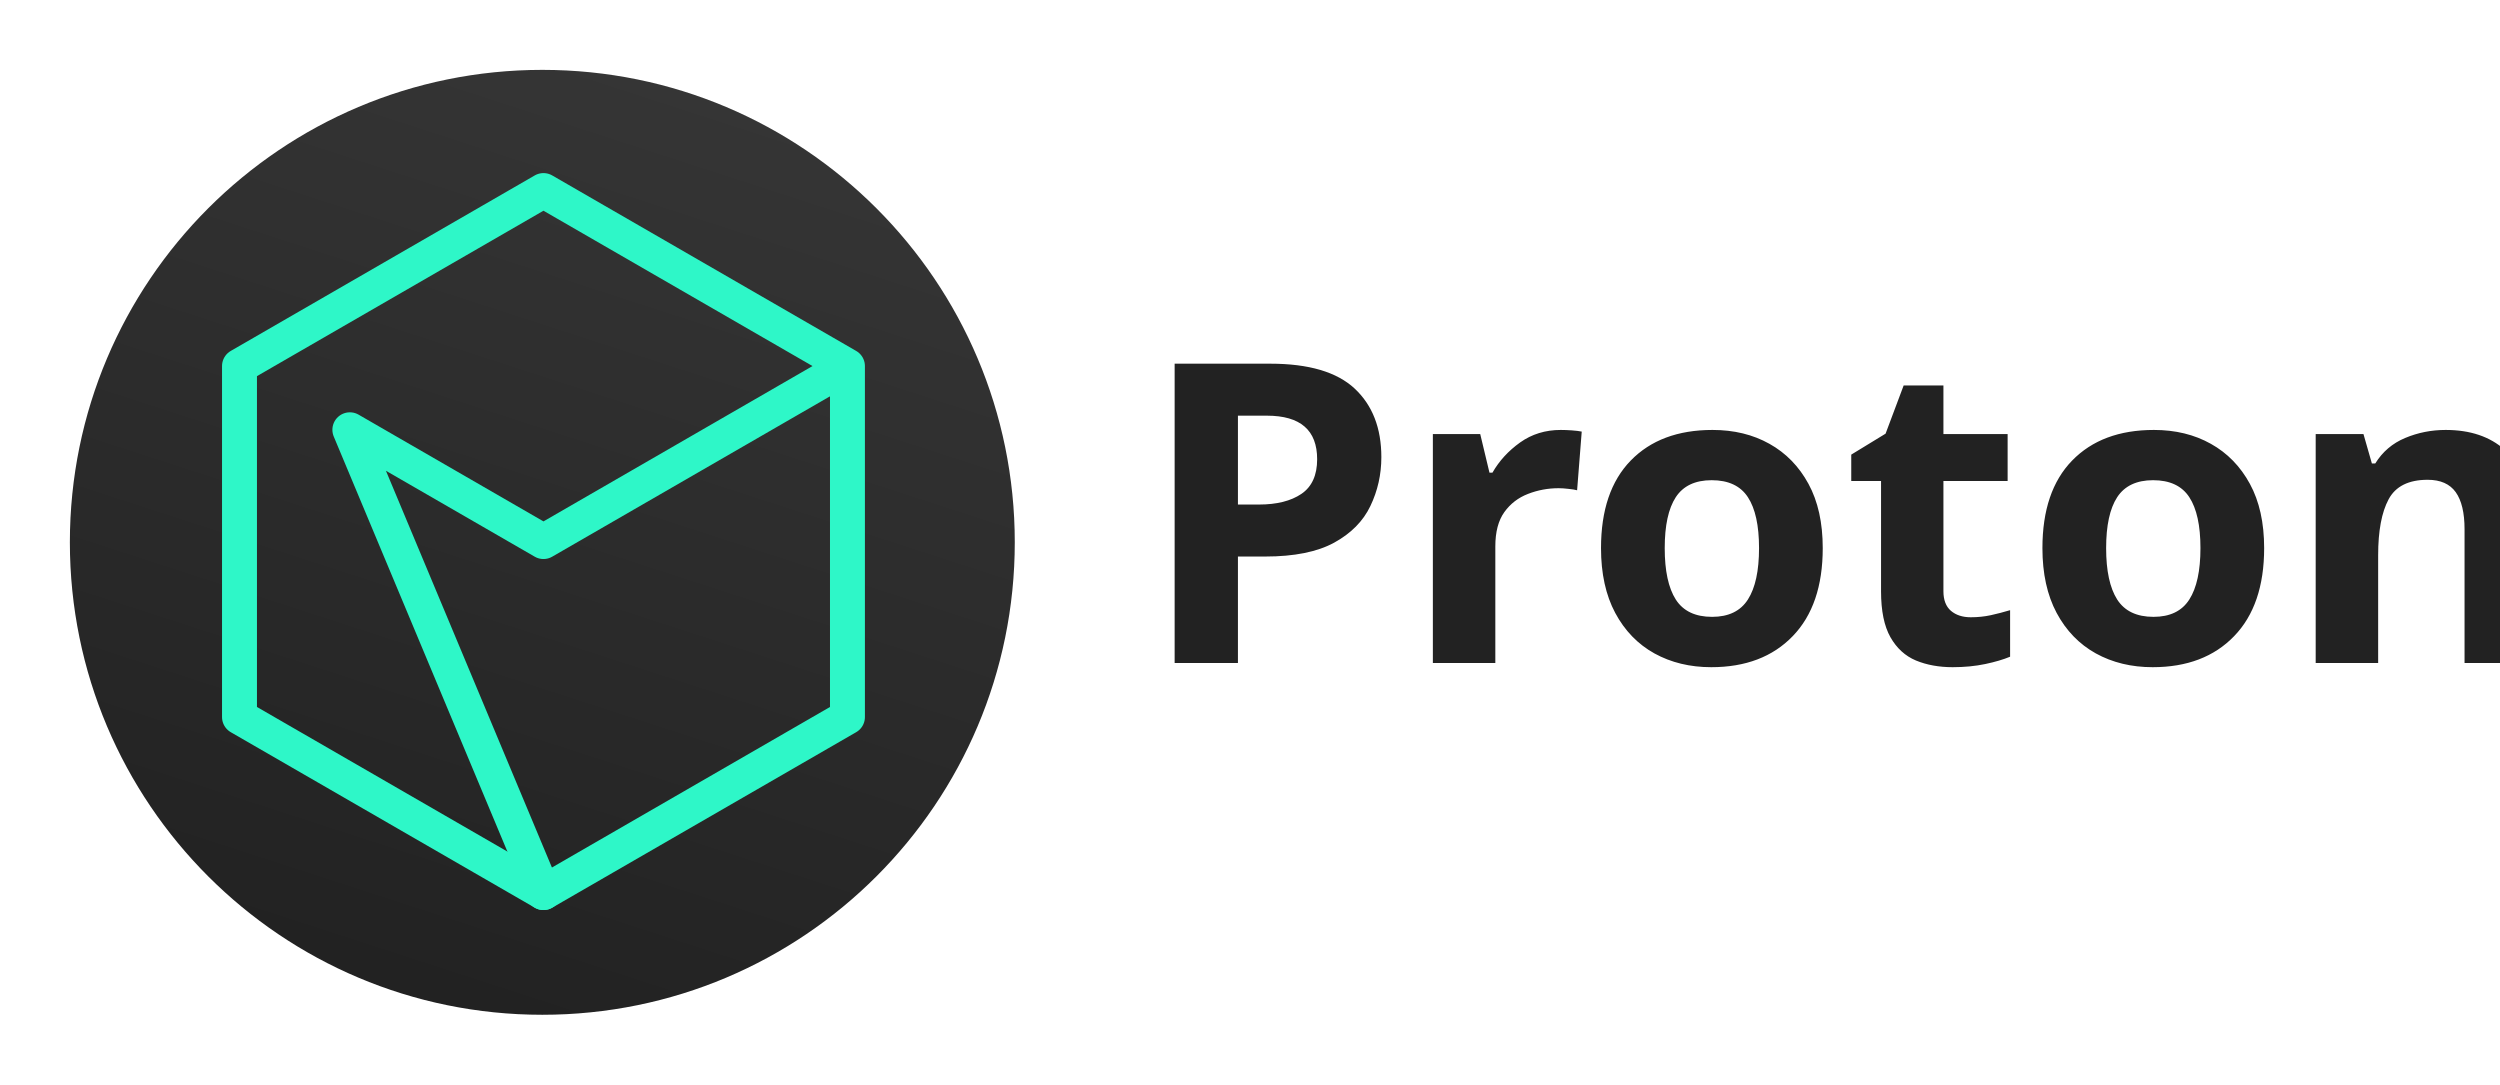
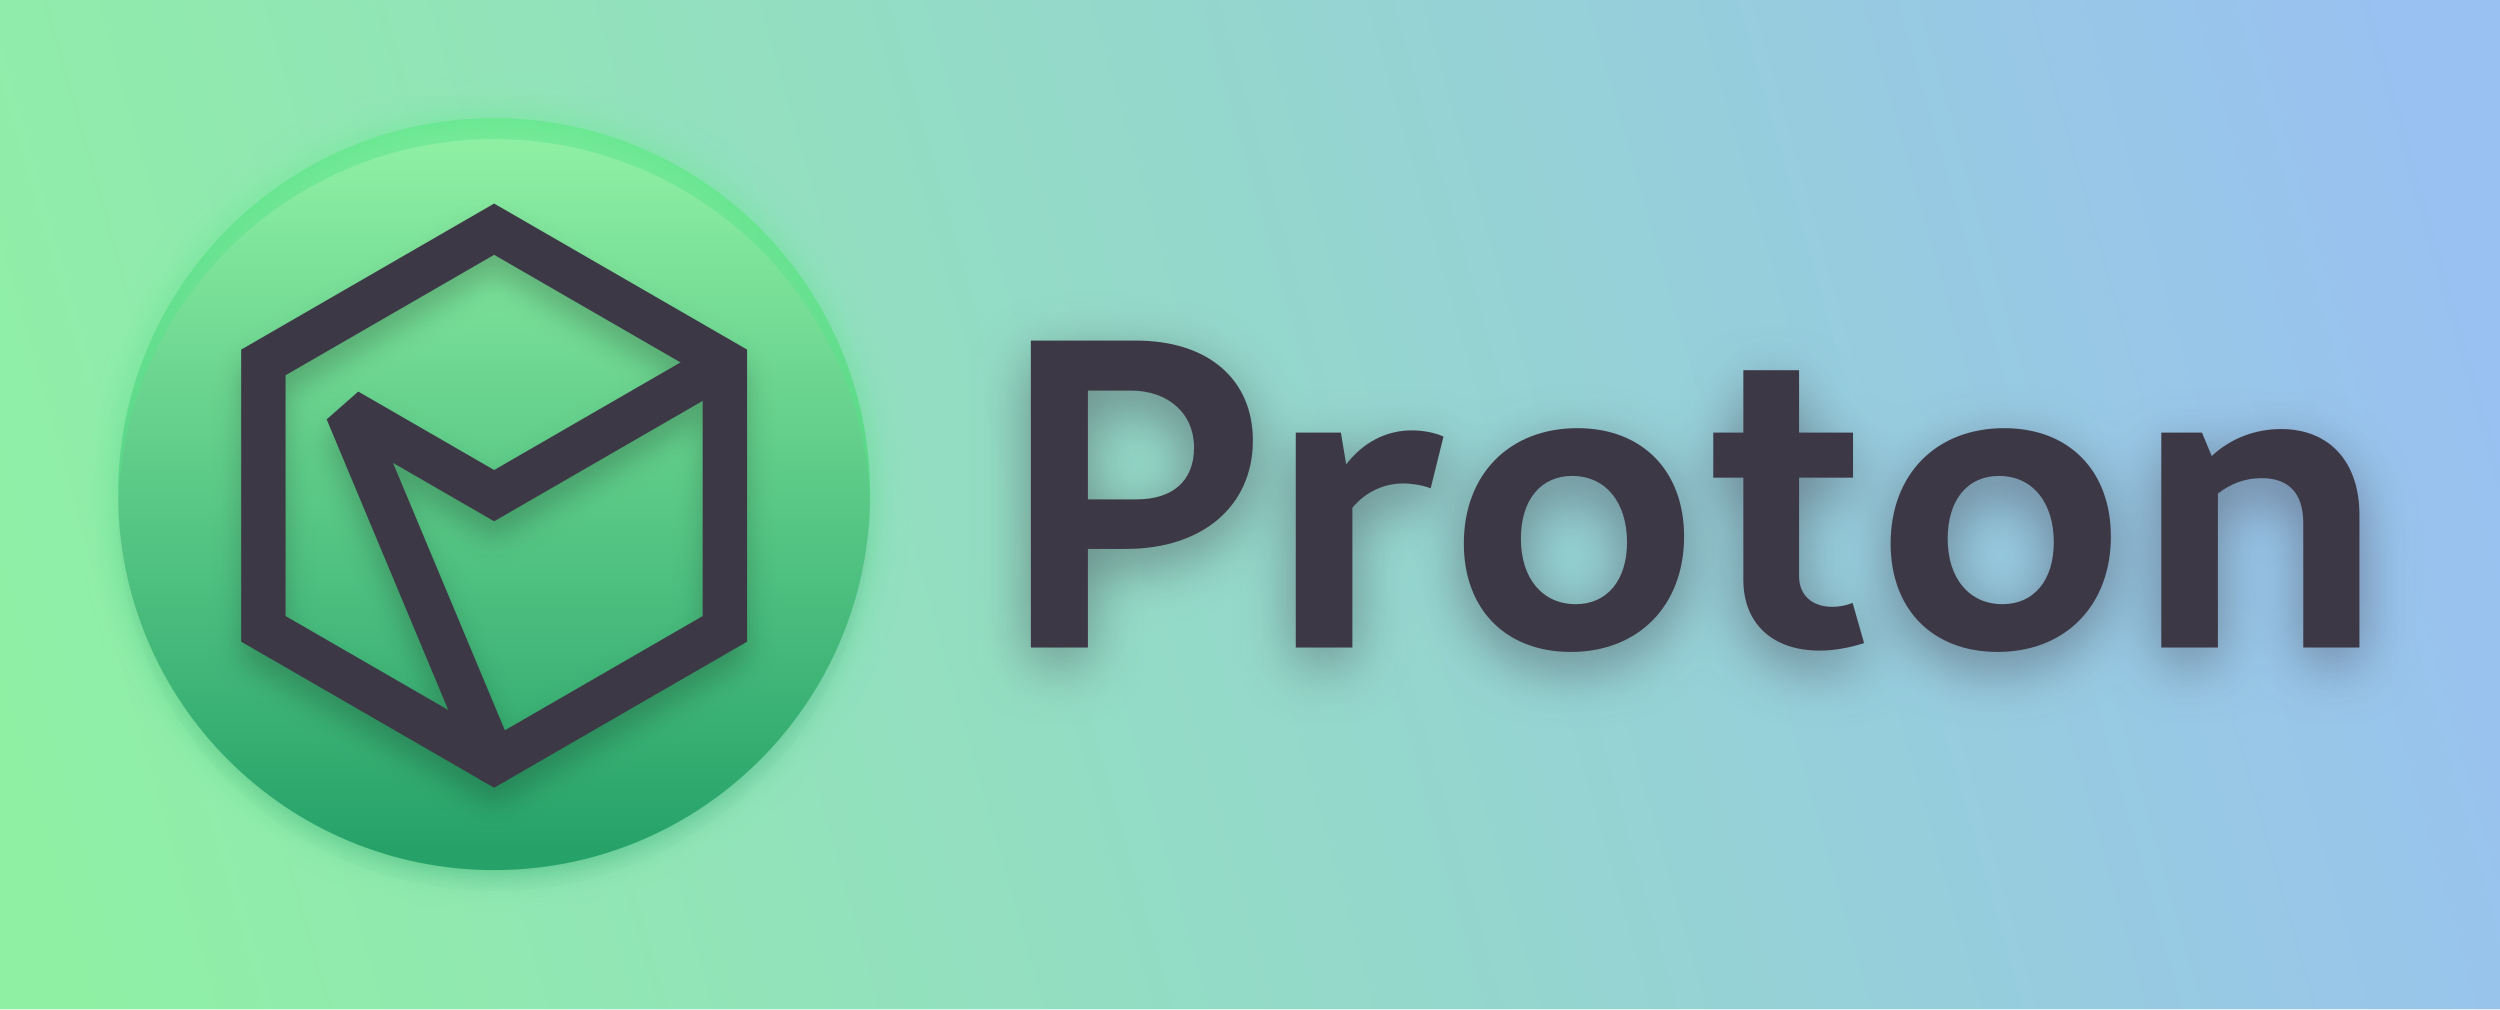
- <svg xmlns="http://www.w3.org/2000/svg" xmlns:ns1="http://www.openswatchbook.org/uri/2009/osb" xmlns:xlink="http://www.w3.org/1999/xlink" width="1789.146" height="776.234" viewBox="0 0 473.378 205.379" version="1.1" id="svg8">
+ <svg xmlns="http://www.w3.org/2000/svg" xmlns:xlink="http://www.w3.org/1999/xlink" width="1695.809" height="684.609" viewBox="0 0 448.683 181.136" version="1.1" id="svg8">
  <defs id="defs2">
-     <linearGradient id="linearGradient3034">
-       <stop style="stop-color:#222222;stop-opacity:1" offset="0" id="stop3030" />
-       <stop style="stop-color:#353535;stop-opacity:1" offset="1" id="stop3032" />
+     <linearGradient id="linearGradient2652">
+       <stop style="stop-color:#8ff0a4;stop-opacity:1" offset="0" id="stop2648" />
+       <stop style="stop-color:#99c1f1;stop-opacity:1" offset="1" id="stop2650" />
    </linearGradient>
-     <linearGradient id="linearGradient2878" ns1:paint="solid">
+     <linearGradient id="linearGradient2878">
      <stop style="stop-color:#000000;stop-opacity:1;" offset="0" id="stop2876" />
    </linearGradient>
-     <linearGradient id="linearGradient2872" ns1:paint="solid">
+     <linearGradient id="linearGradient2872">
      <stop style="stop-color:#12cb33;stop-opacity:1;" offset="0" id="stop2870" />
    </linearGradient>
-     <linearGradient xlink:href="#linearGradient3034" id="linearGradient3172" gradientUnits="userSpaceOnUse" x1="64.158" y1="195.792" x2="119.151" y2="26.458" />
+     <linearGradient xlink:href="#linearGradient3034-3" id="linearGradient3172" gradientUnits="userSpaceOnUse" x1="119.151" y1="206.375" x2="119.151" y2="37.042" />
+     <linearGradient id="linearGradient3034-3">
+       <stop style="stop-color:#26a269;stop-opacity:1" offset="0" id="stop3030-6" />
+       <stop style="stop-color:#8ff0a4;stop-opacity:1" offset="1" id="stop3032-7" />
+     </linearGradient>
+     <filter style="color-interpolation-filters:sRGB" id="filter2348-5" x="-0.059" y="-0.059" width="1.118" height="1.146">
+       <feFlood flood-opacity="0.69" flood-color="rgb(0,0,0)" result="flood" id="feFlood2338-3" />
+       <feComposite in="SourceGraphic" in2="flood" operator="in" result="composite1" id="feComposite2340-5" />
+       <feGaussianBlur in="composite1" stdDeviation="4.403" result="blur" id="feGaussianBlur2342-6" />
+       <feOffset dx="0" dy="0" result="offset" id="feOffset2344-2" />
+       <feComposite in="SourceGraphic" in2="offset" operator="over" result="fbSourceGraphic" id="feComposite2346-9" />
+       <feColorMatrix result="fbSourceGraphicAlpha" in="fbSourceGraphic" values="0 0 0 -1 0 0 0 0 -1 0 0 0 0 -1 0 0 0 0 1 0" id="feColorMatrix5298-1" />
+       <feFlood id="feFlood5300-2" flood-opacity="0.7" flood-color="rgb(87,227,137)" result="flood" in="fbSourceGraphic" />
+       <feComposite in2="fbSourceGraphic" id="feComposite5302-7" in="flood" operator="out" result="composite1" />
+       <feGaussianBlur id="feGaussianBlur5304-0" in="composite1" stdDeviation="0" result="blur" />
+       <feOffset id="feOffset5306-9" dx="0" dy="5" result="offset" />
+       <feComposite in2="fbSourceGraphic" id="feComposite5308-3" in="offset" operator="atop" result="composite2" />
+     </filter>
+     <filter style="color-interpolation-filters:sRGB" id="filter1988-6" x="-0.123" y="-0.113" width="1.246" height="1.26">
+       <feFlood flood-opacity="0.22" flood-color="rgb(0,0,0)" result="flood" id="feFlood1978-0" />
+       <feComposite in="flood" in2="SourceGraphic" operator="in" result="composite1" id="feComposite1980-6" />
+       <feGaussianBlur in="composite1" stdDeviation="4" result="blur" id="feGaussianBlur1982-2" />
+       <feOffset dx="0" dy="5" result="offset" id="feOffset1984-6" preserveAlpha="false" />
+       <feComposite in="SourceGraphic" in2="offset" operator="over" result="composite2" id="feComposite1986-1" />
+     </filter>
+     <filter style="color-interpolation-filters:sRGB" id="filter1410-8" x="-0.05" y="-0.215" width="1.101" height="1.483">
+       <feFlood flood-opacity="0.502" flood-color="rgb(0,255,94)" result="flood" id="feFlood1400-7" />
+       <feComposite in="SourceGraphic" in2="flood" operator="in" result="composite1" id="feComposite1402-9" />
+       <feGaussianBlur in="composite1" stdDeviation="5" result="blur" id="feGaussianBlur1404-2" />
+       <feOffset dx="0" dy="3" result="offset" id="feOffset1406-0" />
+       <feComposite in="SourceGraphic" in2="offset" operator="over" result="composite2" id="feComposite1408-2" />
+     </filter>
+     <linearGradient xlink:href="#linearGradient2652" id="linearGradient2654" x1="36.662" y1="190.5" x2="467.437" y2="68.792" gradientUnits="userSpaceOnUse" />
  </defs>
-   <g id="layer1" transform="translate(-16.24416,-19.16317)">
-     <circle style="fill:url(#linearGradient3172);fill-opacity:1;fill-rule:evenodd;stroke:none;stroke-width:1.323;stroke-miterlimit:4;stroke-dasharray:none;stroke-opacity:1" id="path28" cx="118.933" cy="121.853" r="89.46" />
-     <g id="g103" transform="matrix(0.8971427,0,0,0.8971427,-152.1985,3.023841)" style="stroke:#2ef7c8;stroke-width:7.373;stroke-linecap:round;stroke-linejoin:round;stroke-miterlimit:4;stroke-dasharray:none;stroke-opacity:1">
-       <path style="fill:none;stroke:#2ef7c8;stroke-width:7.373;stroke-linecap:round;stroke-linejoin:round;stroke-miterlimit:4;stroke-dasharray:none;stroke-opacity:1" d="m 363.757,96.902 -61.298,35.39 -40.865,-23.593 40.865,97.677" id="path80" />
-       <path style="fill:none;stroke:#2ef7c8;stroke-width:7.373;stroke-linecap:round;stroke-linejoin:round;stroke-miterlimit:4;stroke-dasharray:none;stroke-opacity:1" d="m 238.301,169.333 64.158,37.042 64.158,-37.042 V 95.25 l -64.158,-37.042 -64.158,37.042 z" id="path92" />
+   <g id="layer1" transform="translate(-28.59178,-31.28442)">
+     <rect style="fill:url(#linearGradient2654);fill-opacity:1;stroke:none;stroke-width:10.583;stroke-miterlimit:3" id="rect2380" width="448.683" height="181.136" x="28.592" y="31.284" />
+     <g aria-label="Proton" id="text3040" style="font-size:79.375px;line-height:1.25;fill:#3d3846;stroke-width:0.265;filter:url(#filter1410-8)">
+       <path d="m 213.603,147.499 h 10.239 v -17.701 h 6.906 c 13.652,0 22.701,-7.699 22.701,-19.447 0,-11.033 -8.096,-17.939 -20.955,-17.939 h -18.891 z m 10.239,-26.591 v -19.526 h 7.699 c 6.747,0 11.351,4.128 11.351,10.239 0,5.953 -3.81,9.287 -10.319,9.287 z" style="font-weight:bold;font-family:Cantarell;-inkscape-font-specification:'Cantarell Bold'" id="path1873" />
+       <path d="m 261.149,147.499 h 10.16 v -25.082 c 2.302,-2.778 5.556,-4.366 9.128,-4.366 1.587,0 3.493,0.318 4.921,0.873 l 2.302,-9.287 c -1.587,-0.714 -3.651,-1.111 -5.715,-1.111 -4.604,0 -8.811,2.223 -11.748,6.112 l -0.953,-5.715 h -8.096 z" style="font-weight:bold;font-family:Cantarell;-inkscape-font-specification:'Cantarell Bold'" id="path1875" />
+       <path d="m 310.52,148.292 c 12.144,0 20.32,-8.334 20.32,-20.717 0,-11.827 -7.541,-19.447 -19.129,-19.447 -12.224,0 -20.399,8.255 -20.399,20.717 0,11.748 7.461,19.447 19.209,19.447 z m 0.873,-8.572 c -5.953,0 -9.842,-4.604 -9.842,-11.748 0,-6.985 3.572,-11.271 9.207,-11.271 5.953,0 9.842,4.683 9.842,11.906 0,6.826 -3.572,11.113 -9.207,11.113 z" style="font-weight:bold;font-family:Cantarell;-inkscape-font-specification:'Cantarell Bold'" id="path1877" />
+       <path d="m 355.208,148.054 c 2.619,0 5.477,-0.556 7.938,-1.349 l -2.064,-7.223 c -1.111,0.476 -2.461,0.714 -3.651,0.714 -3.651,0 -5.953,-2.143 -5.953,-5.477 v -17.701 h 9.684 v -8.096 h -9.684 V 97.731 H 341.476 V 108.922 h -5.397 v 8.096 h 5.397 v 18.336 c 0,7.779 5.159,12.7 13.732,12.7 z" style="font-weight:bold;font-family:Cantarell;-inkscape-font-specification:'Cantarell Bold'" id="path1879" />
+       <path d="m 387.117,148.292 c 12.144,0 20.32,-8.334 20.32,-20.717 0,-11.827 -7.541,-19.447 -19.129,-19.447 -12.224,0 -20.399,8.255 -20.399,20.717 0,11.748 7.461,19.447 19.209,19.447 z m 0.873,-8.572 c -5.953,0 -9.842,-4.604 -9.842,-11.748 0,-6.985 3.572,-11.271 9.207,-11.271 5.953,0 9.842,4.683 9.842,11.906 0,6.826 -3.572,11.113 -9.207,11.113 z" style="font-weight:bold;font-family:Cantarell;-inkscape-font-specification:'Cantarell Bold'" id="path1881" />
+       <path d="m 441.965,147.499 h 10.081 v -23.812 c 0,-9.525 -5.397,-15.399 -14.049,-15.399 -4.683,0 -9.049,1.667 -12.462,4.842 l -1.746,-4.207 h -7.303 v 38.576 h 10.16 v -27.622 c 2.302,-1.826 4.921,-2.778 7.858,-2.778 4.921,0 7.461,2.778 7.461,8.017 z" style="font-weight:bold;font-family:Cantarell;-inkscape-font-specification:'Cantarell Bold'" id="path1883" />
    </g>
-     <text xml:space="preserve" style="font-style:normal;font-weight:normal;font-size:79.375px;line-height:1.25;font-family:sans-serif;fill:#222222;fill-opacity:1;stroke:none;stroke-width:0.265;stroke-opacity:1" x="231.522" y="144.701" id="text3040">
-       <tspan id="tspan3038" x="231.522" y="144.701" style="font-style:normal;font-variant:normal;font-weight:bold;font-stretch:normal;font-size:79.375px;font-family:Cantarell;-inkscape-font-specification:'Cantarell Bold';fill:#222222;fill-opacity:1;stroke:none;stroke-width:0.265;stroke-opacity:1">Proton</tspan>
-     </text>
+     <g id="g1116" transform="matrix(0.7530899,0,0,0.7530899,23.9635,28.89109)">
+       <circle style="fill:url(#linearGradient3172);fill-opacity:1;fill-rule:evenodd;stroke:none;stroke-width:1.323;stroke-miterlimit:4;stroke-dasharray:none;stroke-opacity:1;filter:url(#filter2348-5)" id="path28" cx="118.933" cy="121.853" r="89.46" transform="matrix(1.00164,0,0,1.00164,4.775019,-1.11648)" />
+       <g id="g103" transform="matrix(0.8571491,0,0,0.8571491,-135.3492,7.903444)" style="stroke:#3d3846;stroke-width:12.347;stroke-linecap:round;stroke-linejoin:miter;stroke-miterlimit:3;stroke-dasharray:none;stroke-opacity:1;filter:url(#filter1988-6)">
+         <path style="fill:none;stroke:#3d3846;stroke-width:12.347;stroke-linecap:round;stroke-linejoin:miter;stroke-miterlimit:3;stroke-dasharray:none;stroke-opacity:1" d="M 363.757,96.902 C 316.925,123.94 323.845,119.944 302.459,132.292 l -40.865,-23.593 40.865,97.677" id="path80" />
+         <path style="fill:none;stroke:#3d3846;stroke-width:12.347;stroke-linecap:round;stroke-linejoin:miter;stroke-miterlimit:3;stroke-dasharray:none;stroke-opacity:1" d="m 238.301,169.333 64.158,37.042 64.158,-37.042 V 95.25 l -64.158,-37.042 -64.158,37.042 z" id="path92" />
+       </g>
+     </g>
  </g>
</svg>
